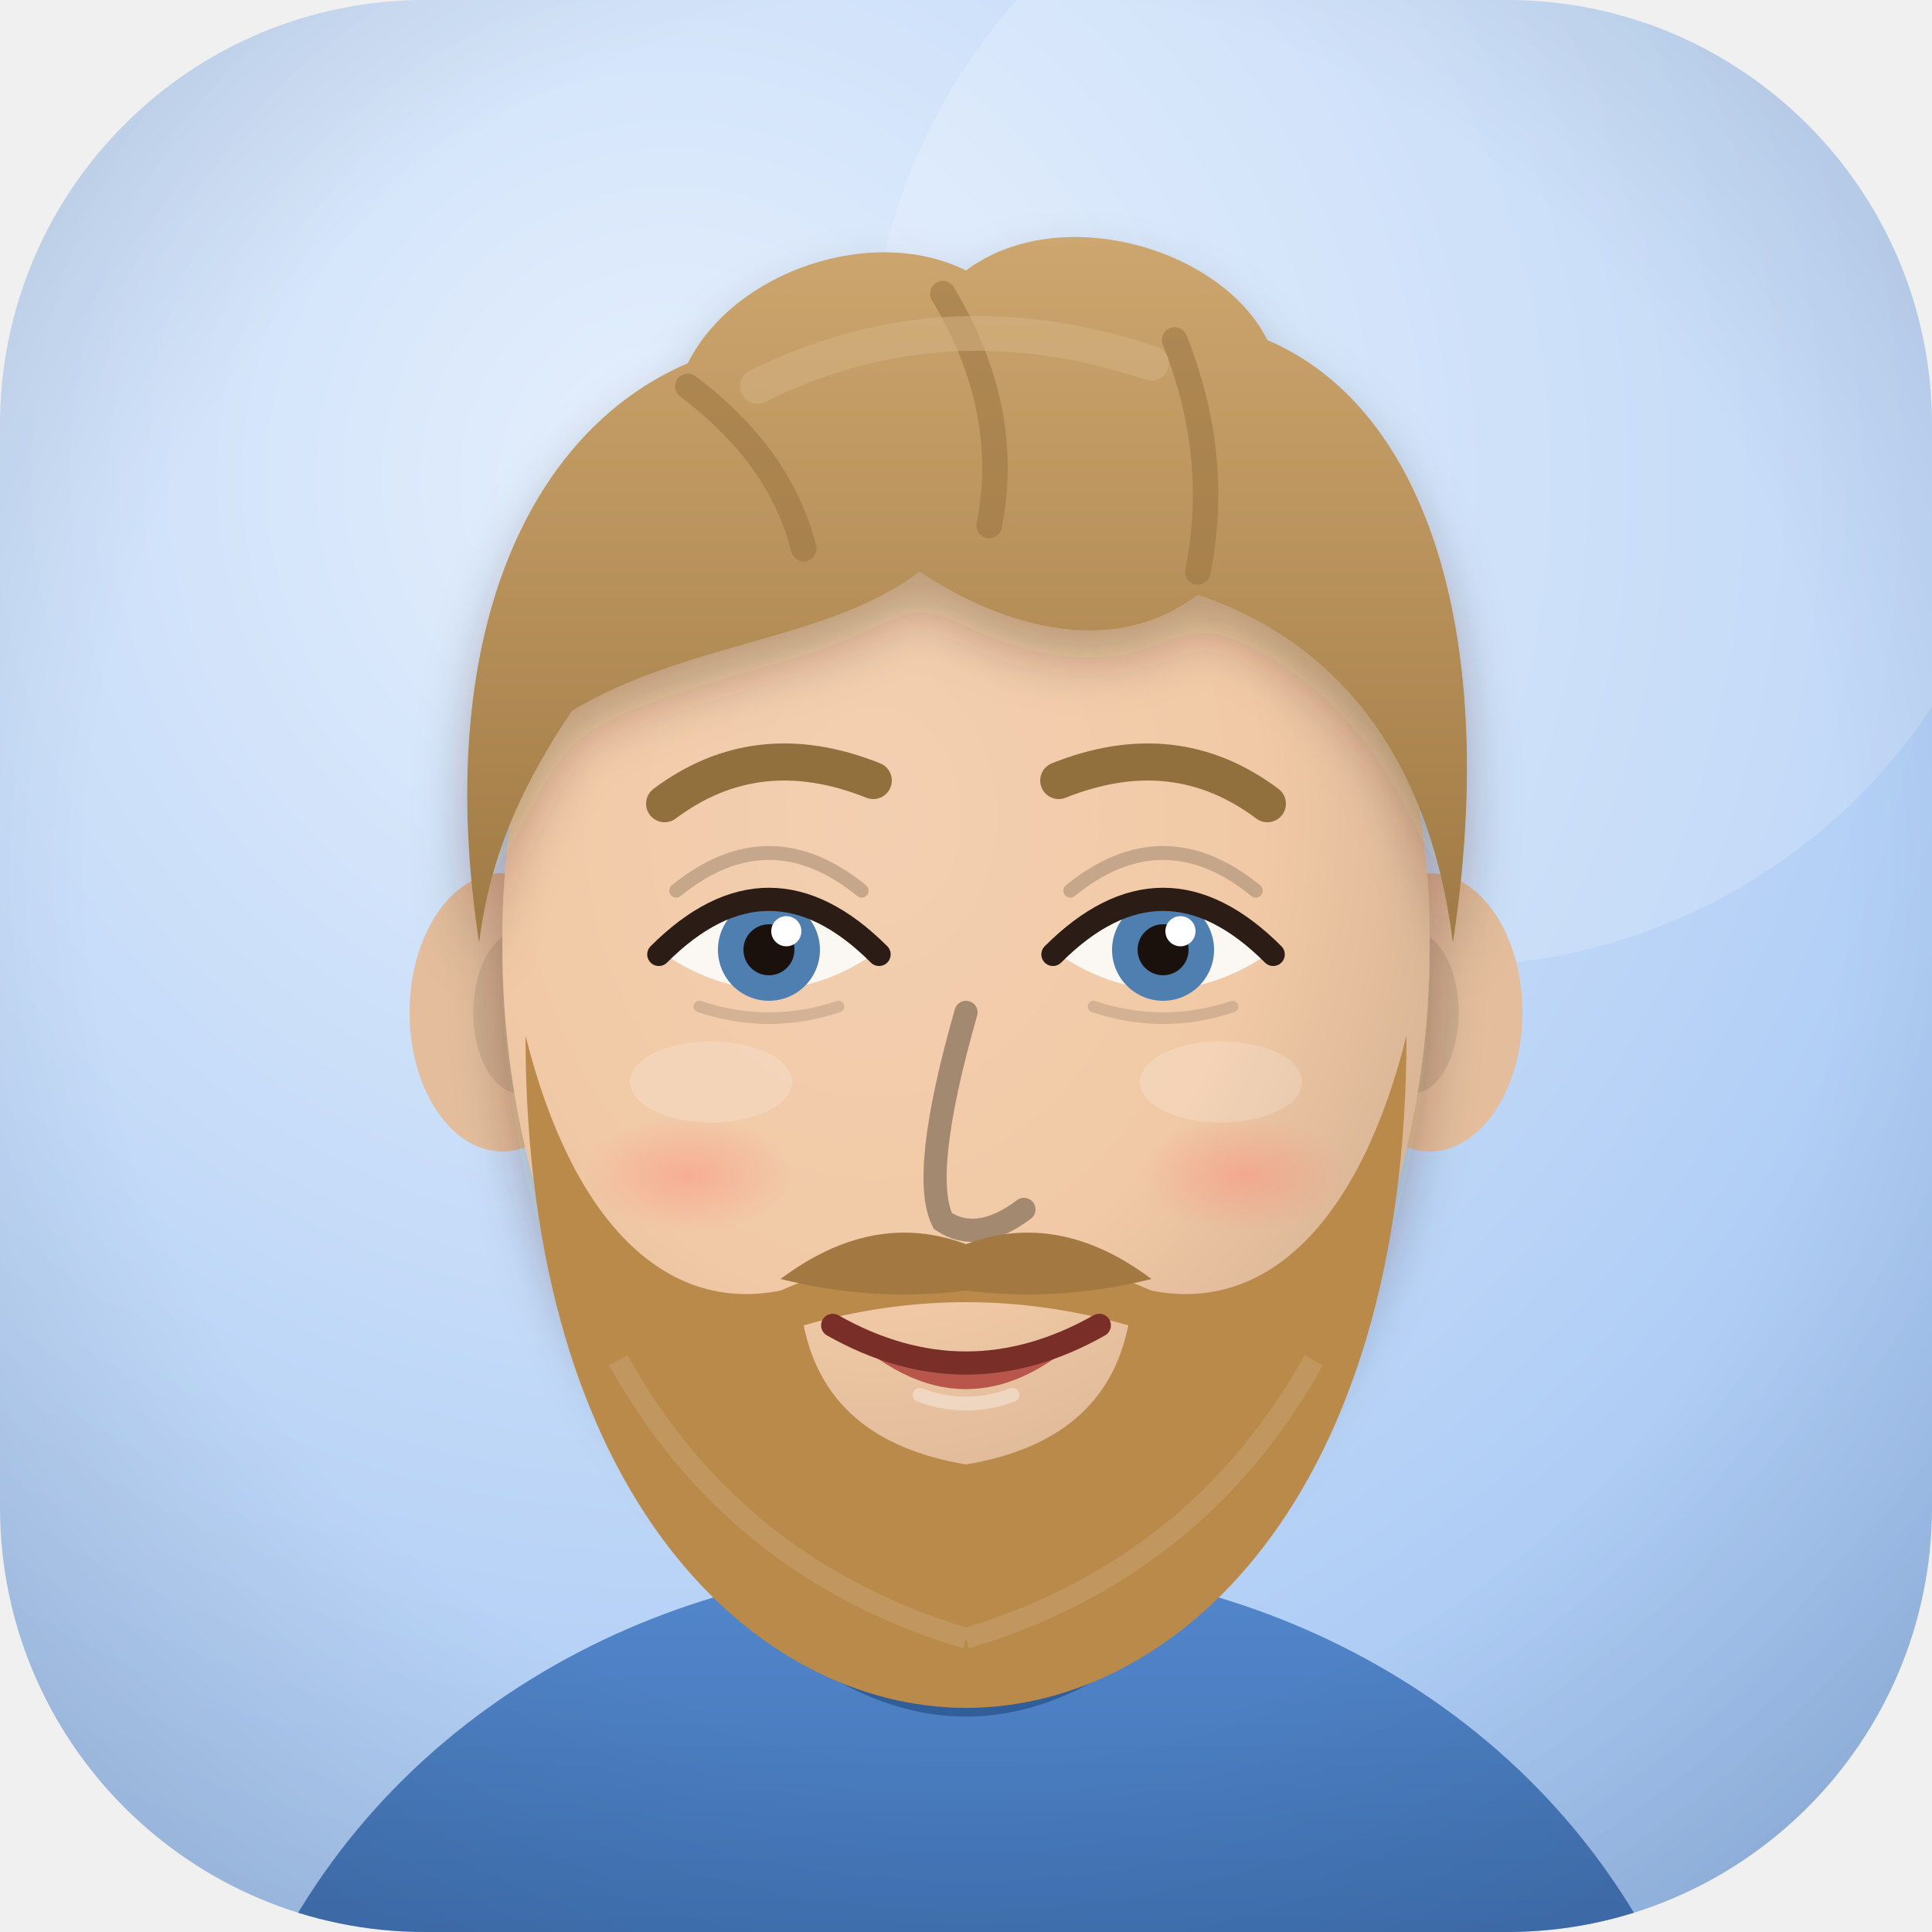
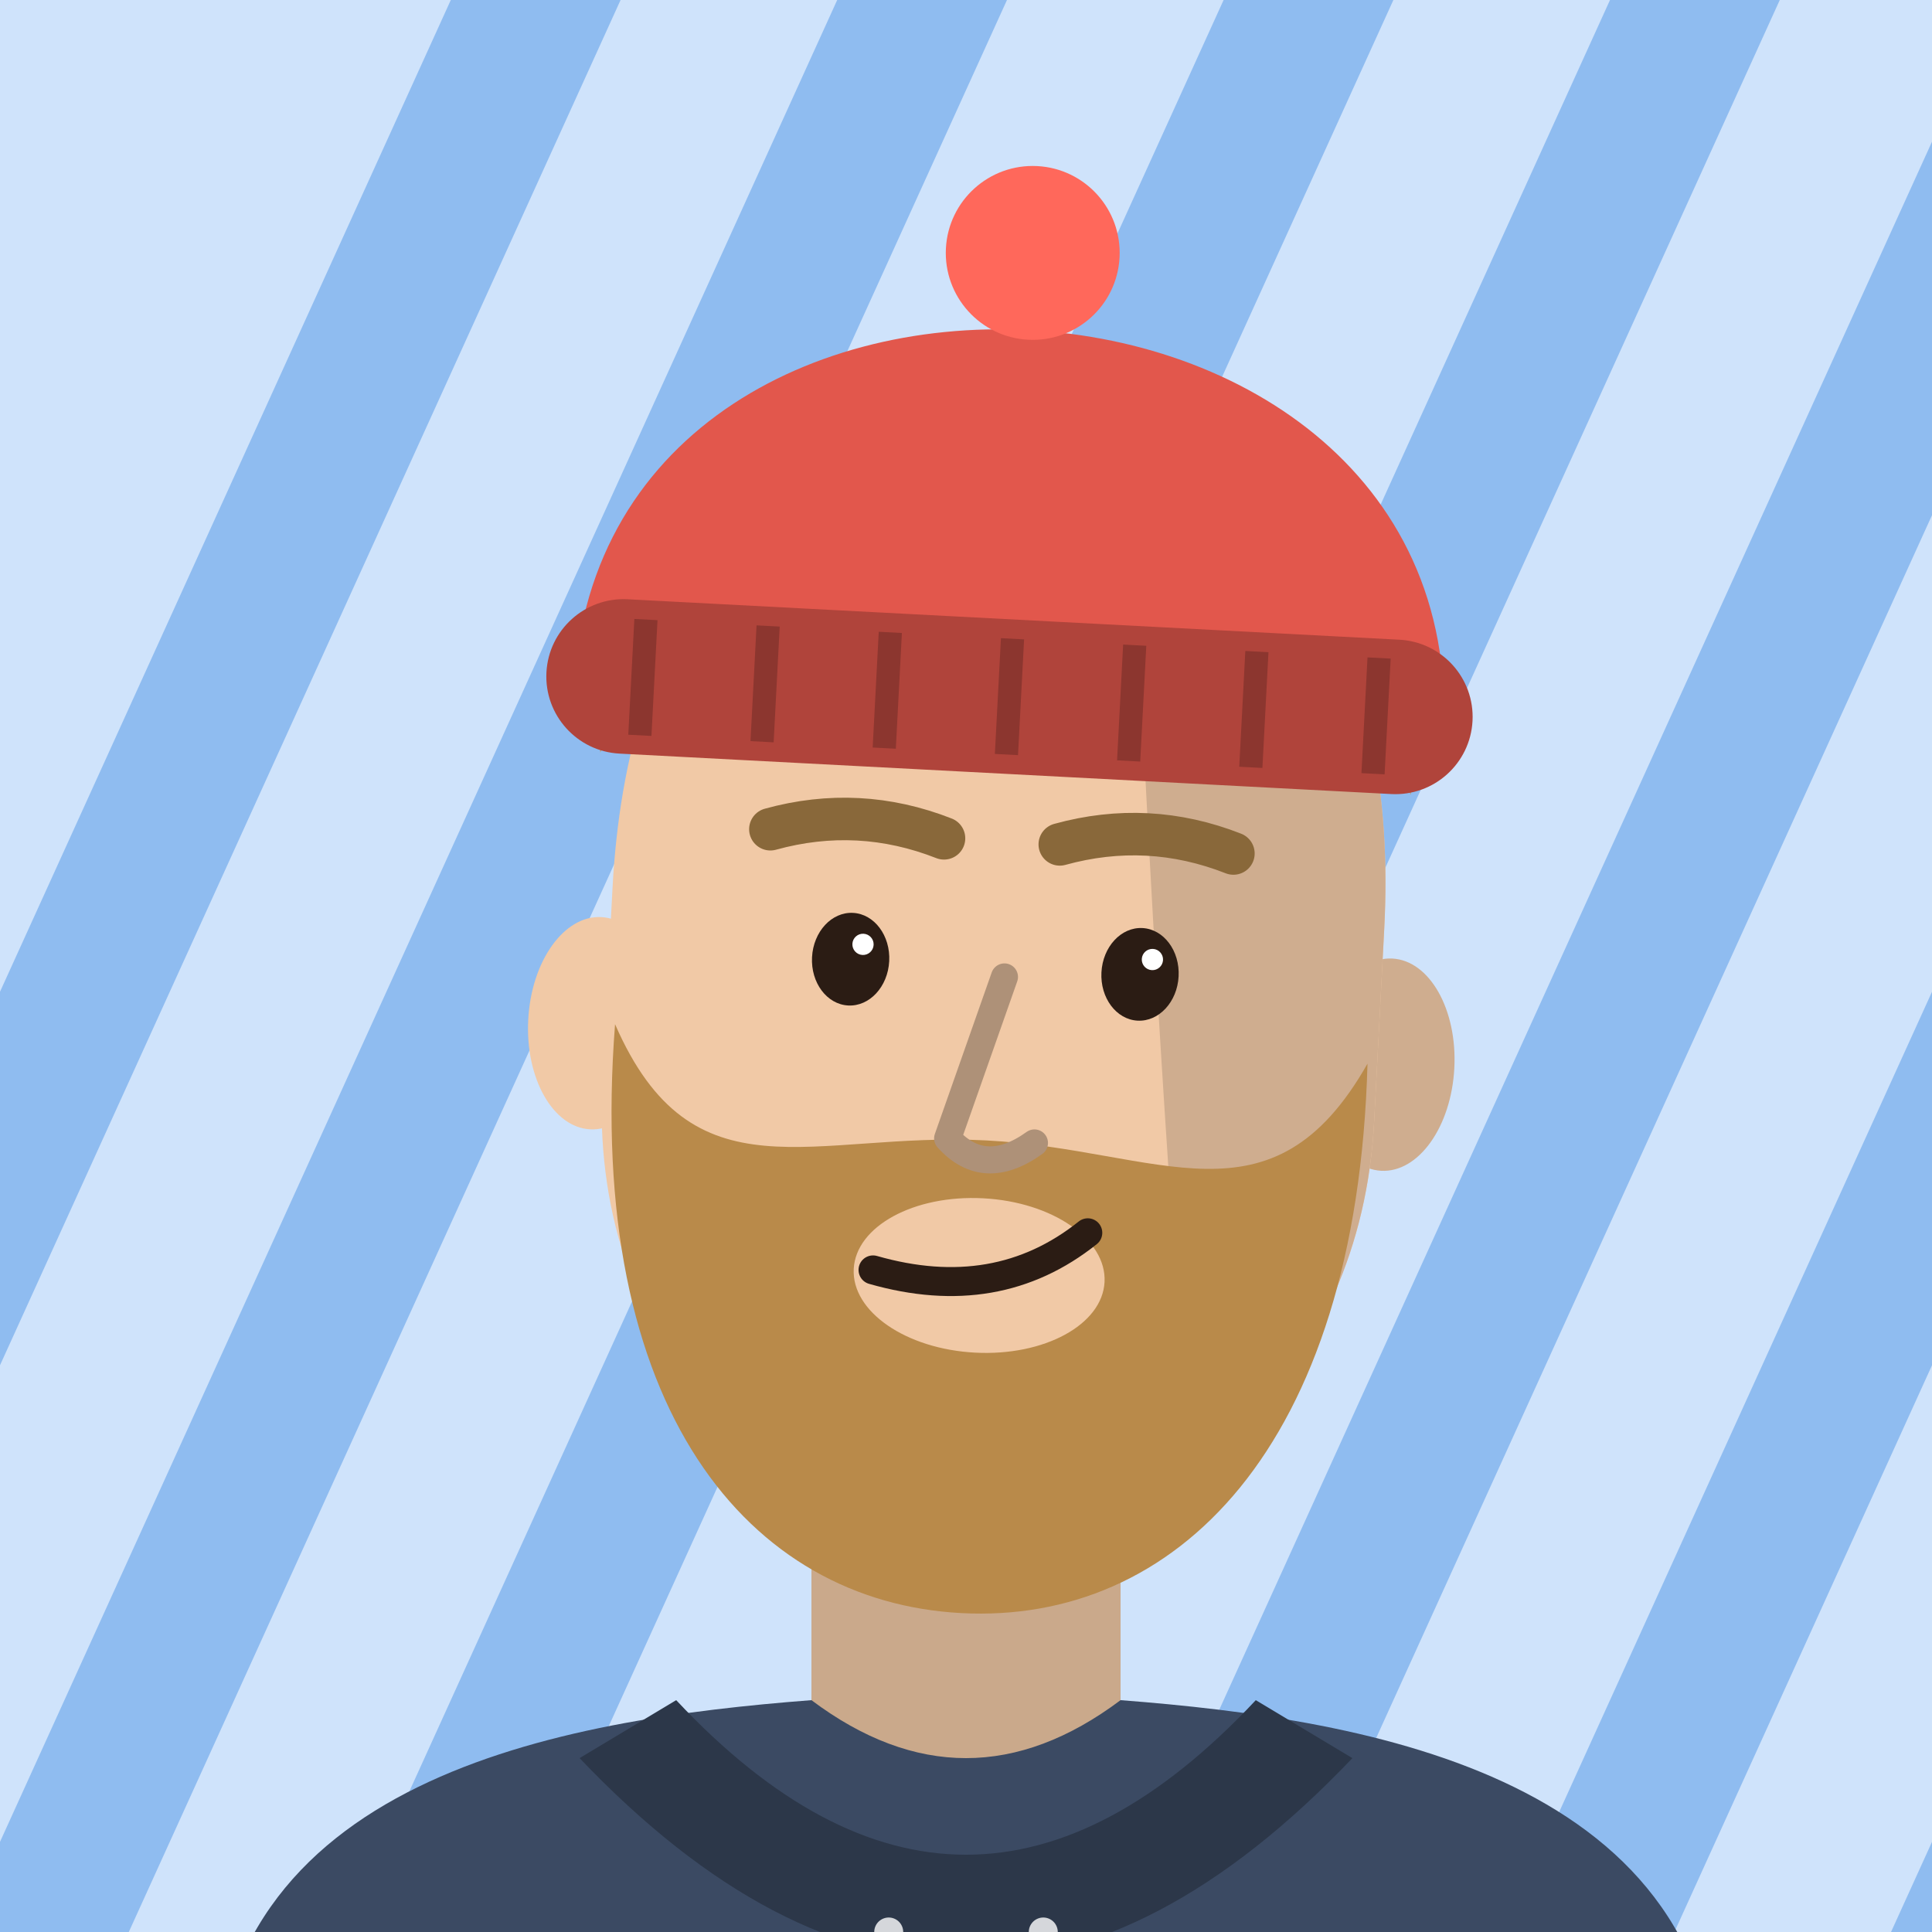
- <svg xmlns="http://www.w3.org/2000/svg" viewBox="0 0 200 200" width="200" height="200">
+ <svg xmlns="http://www.w3.org/2000/svg" viewBox="0 0 200 200">
  <defs>
-     <radialGradient id="p12bg" cx="0.35" cy="0.25" r="0.9">
-       <stop offset="0" stop-color="#e6f0fd" stop-opacity="1" />
-       <stop offset="1" stop-color="#9fc3f3" stop-opacity="1" />
-     </radialGradient>
-     <radialGradient id="p12sk" cx="0.4" cy="0.35" r="0.7">
-       <stop offset="0" stop-color="#f3cfb1" stop-opacity="1" />
-       <stop offset="0.6" stop-color="#f1c9a6" stop-opacity="1" />
-       <stop offset="1" stop-color="#d4b192" stop-opacity="1" />
-     </radialGradient>
-     <linearGradient id="p12nk" x1="0" y1="0" x2="0" y2="1">
-       <stop offset="0" stop-color="#c6a588" stop-opacity="1" />
-       <stop offset="1" stop-color="#e5bf9e" stop-opacity="1" />
-     </linearGradient>
-     <linearGradient id="p12hr" x1="0" y1="0" x2="0" y2="1">
-       <stop offset="0" stop-color="#cda66f" stop-opacity="1" />
-       <stop offset="1" stop-color="#a07a44" stop-opacity="1" />
-     </linearGradient>
-     <linearGradient id="p12cl" x1="0" y1="0" x2="0" y2="1">
-       <stop offset="0" stop-color="#5286ca" stop-opacity="1" />
-       <stop offset="1" stop-color="#3666a7" stop-opacity="1" />
-     </linearGradient>
-     <radialGradient id="p12bl" cx="0.5" cy="0.5" r="0.5">
-       <stop offset="0" stop-color="#ff8b7a" stop-opacity="0.45" />
-       <stop offset="1" stop-color="#ff8b7a" stop-opacity="0" />
-     </radialGradient>
-     <radialGradient id="p12vg" cx="0.5" cy="0.45" r="0.75">
-       <stop offset="0.6" stop-color="#000" stop-opacity="0" />
-       <stop offset="1" stop-color="#000" stop-opacity="0.16" />
-     </radialGradient>
-     <clipPath id="p12cp">
-       <rect width="200" height="200" rx="44" />
+     <clipPath id="c1296501044">
+       <path d="M100 36 C128 36 140 56 140 84 L140 104 C140 130 122 148 100 148 C78 148 60 130 60 104 L60 84 C60 56 72 36 100 36 Z" />
    </clipPath>
-     <filter id="p12rm" x="-20%" y="-20%" width="140%" height="140%">
-       <feDropShadow dx="0" dy="2.5" stdDeviation="2.2" flood-color="#2b1a10" flood-opacity="0.28" />
-     </filter>
+     <clipPath id="c1296501044f">
+       <rect width="200" height="200" />
+     </clipPath>
  </defs>
-   <g clip-path="url(#p12cp)">
-     <rect width="200" height="200" fill="url(#p12bg)" />
-     <circle cx="150" cy="40" r="60" fill="#fff" opacity="0.18" />
-     <g transform="translate(100 112) scale(1.2) translate(-100 -104)">
-       <path d="M34 200 C38 170 60 152 84 147 L116 147 C140 152 162 170 166 200 Z" fill="url(#p12cl)" />
-       <path d="M84 150 Q100 164 116 150" stroke="#315e99" stroke-width="3.5" fill="none" stroke-linecap="round" />
-       <path d="M86 130 L86 152 Q100 160 114 152 L114 130 Z" fill="url(#p12nk)" />
-       <path d="M86 140 Q100 150 114 140 L114 134 Q100 144 86 134 Z" fill="#b5977d" opacity="0.35" />
-       <ellipse cx="60" cy="98" rx="8" ry="12" fill="#e3bd9c" />
-       <ellipse cx="61.5" cy="98" rx="4" ry="7" fill="#c1a185" opacity="0.6" />
-       <ellipse cx="140" cy="98" rx="8" ry="12" fill="#e3bd9c" />
-       <ellipse cx="138.5" cy="98" rx="4" ry="7" fill="#c1a185" opacity="0.6" />
-       <path d="M100 46 C126 46 140 64 140 92 C140 122 124 146 100 146 C76 146 60 122 60 92 C60 64 74 46 100 46 Z" fill="url(#p12sk)" filter="url(#p12rm)" />
-       <path d="M66 118 C72 138 86 146 100 146 C114 146 128 138 134 118 C126 136 114 142 100 142 C86 142 74 136 66 118 Z" fill="#c1a185" opacity="0.35" />
-       <ellipse cx="78" cy="104" rx="7" ry="3.5" fill="#fff" opacity="0.18" />
-       <ellipse cx="122" cy="104" rx="7" ry="3.5" fill="#fff" opacity="0.18" />
-       <ellipse cx="76" cy="112" rx="9" ry="5" fill="url(#p12bl)" />
-       <ellipse cx="124" cy="112" rx="9" ry="5" fill="url(#p12bl)" />
-       <path d="M74 80 Q82 74 92 78" stroke="#92703e" stroke-width="3.2" fill="none" stroke-linecap="round" />
-       <path d="M126 80 Q118 74 108 78" stroke="#92703e" stroke-width="3.2" fill="none" stroke-linecap="round" />
-       <path d="M74 93 Q83 84 92 93 Q83 99 74 93 Z" fill="#fbf8f4" />
-       <circle cx="83" cy="92.6" r="4.4" fill="#4f7fb0" />
-       <circle cx="83" cy="92.6" r="2.2" fill="#1a110c" />
-       <circle cx="84.5" cy="91" r="1.3" fill="#fff" />
-       <path d="M73.5 93 Q83 83.5 92.5 93" stroke="#2b1d16" stroke-width="2" fill="none" stroke-linecap="round" />
-       <path d="M75 87.5 Q83 81 91 87.5" stroke="#a98d74" stroke-width="1.2" fill="none" opacity="0.6" stroke-linecap="round" />
-       <path d="M77 97.5 Q83 99.5 89 97.5" stroke="#b5977d" stroke-width="1" fill="none" opacity="0.5" stroke-linecap="round" />
-       <path d="M108 93 Q117 84 126 93 Q117 99 108 93 Z" fill="#fbf8f4" />
-       <circle cx="117" cy="92.6" r="4.4" fill="#4f7fb0" />
-       <circle cx="117" cy="92.6" r="2.2" fill="#1a110c" />
-       <circle cx="118.5" cy="91" r="1.3" fill="#fff" />
-       <path d="M107.5 93 Q117 83.5 126.5 93" stroke="#2b1d16" stroke-width="2" fill="none" stroke-linecap="round" />
-       <path d="M109 87.5 Q117 81 125 87.5" stroke="#a98d74" stroke-width="1.2" fill="none" opacity="0.6" stroke-linecap="round" />
-       <path d="M111 97.5 Q117 99.5 123 97.5" stroke="#b5977d" stroke-width="1" fill="none" opacity="0.5" stroke-linecap="round" />
-       <path d="M100 98 Q96 112 98 116 Q101 118 105 115" stroke="#a48971" stroke-width="2" fill="none" stroke-linecap="round" />
-       <path d="M62 100 C62 140 82 158 100 158 C118 158 138 140 138 100 C134 116 126 124 116 122 Q100 115 84 122 C74 124 66 116 62 100 Z M86 125 Q100 121 114 125 Q112 135 100 137 Q88 135 86 125 Z" fill="#b98a4a" fill-rule="evenodd" />
-       <path d="M84 121 Q92 115 100 118 Q108 115 116 121 Q108 123 100 122 Q92 123 84 121 Z" fill="#a37941" />
-       <path d="M70 128 Q80 146 100 152 M130 128 Q120 146 100 152" stroke="#cba777" stroke-width="1.8" fill="none" opacity="0.45" />
-       <path d="M89 125 Q100 131 111 125 Q100 136 89 125 Z" fill="#b9564b" />
-       <path d="M88.5 125 Q100 131.5 111.5 125" stroke="#7a2e28" stroke-width="2" fill="none" stroke-linecap="round" />
-       <path d="M96 131 Q100 132.5 104 131" stroke="#fff" stroke-width="1.2" fill="none" opacity="0.35" stroke-linecap="round" />
-       <g filter="url(#p12rm)">
-         <path d="M58 92 C54 66 62 48 76 42 C80 34 92 30 100 34 C108 28 122 32 126 40 C140 46 146 66 142 92 C140 76 132 66 120 62 C112 68 102 64 96 60 C88 66 76 66 66 72 C62 78 59 84 58 92 Z" fill="url(#p12hr)" />
-         <path d="M76 44 Q84 50 86 58 M98 36 Q104 46 102 56 M118 40 Q122 50 120 60" stroke="#9c7742" stroke-width="2.2" fill="none" stroke-linecap="round" opacity="0.6" />
-         <path d="M82 44 Q98 36 116 42" stroke="#d4b383" stroke-width="3" fill="none" stroke-linecap="round" opacity="0.55" />
+   <g clip-path="url(#c1296501044f)">
+     <rect width="200" height="200" fill="#cfe3fb" />
+     <g stroke="#8fbcf0" stroke-width="16">
+       <path d="M-40 210 L60 -10" />
+       <path d="M0 210 L100 -10" />
+       <path d="M40 210 L140 -10" />
+       <path d="M80 210 L180 -10" />
+       <path d="M120 210 L220 -10" />
+       <path d="M160 210 L260 -10" />
+       <path d="M200 210 L300 -10" />
+       <path d="M240 210 L340 -10" />
+     </g>
+     <g transform="translate(0 10)">
+       <path d="M84 132 L84 170 Q100 182 116 170 L116 132 Z" fill="#caa98b" />
+       <path d="M22 208 C22 174 58 168 84 166 Q100 178 116 166 C142 168 178 174 178 208 Z" fill="#3b4a63" />
+       <path d="M70 166 Q100 198 130 166 L140 172 Q100 214 60 172 Z" fill="#2c3749" />
+       <path d="M92 190 v24 M108 190 v24" stroke="#fff" stroke-width="3" stroke-linecap="round" opacity="0.8" />
+       <g transform="rotate(3 100 148)">
+         <ellipse cx="59" cy="98" rx="7" ry="11" fill="#f1c9a6" />
+         <ellipse cx="141" cy="98" rx="7" ry="11" fill="#cfad8f" />
+         <path d="M100 36 C128 36 140 56 140 84 L140 104 C140 130 122 148 100 148 C78 148 60 130 60 104 L60 84 C60 56 72 36 100 36 Z" fill="#f1c9a6" />
+         <g clip-path="url(#c1296501044)">
+           <path d="M108 0 L200 0 L200 200 L132 200 Q118 120 108 0 Z" fill="#cfad8f" />
+         </g>
+         <path d="M61 98 C60 138 78 157 100 157 C122 157 140 138 139 98 C130 116 118 108 100 108 C82 108 70 116 61 98 Z" fill="#b98a4a" />
+         <ellipse cx="100" cy="122" rx="13" ry="8" fill="#f1c9a6" />
+         <path d="M58 70 C56 28 144 28 142 70 C136 52 128 48 120 50 L114 44 L106 51 L100 44 L90 51 L82 45 C72 48 64 54 58 70 Z" fill="#c39553" />
+         <path d="M94 77 Q85 74 76 77" fill="none" stroke="#89683a" stroke-width="4.4" stroke-linecap="round" />
+         <path d="M106 77 Q115 74 124 77" fill="none" stroke="#89683a" stroke-width="4.4" stroke-linecap="round" />
+         <ellipse cx="85" cy="90" rx="4" ry="4.8" fill="#2b1c14" />
+         <circle cx="86.2" cy="88.4" r="1.1" fill="#fff" />
+         <ellipse cx="115" cy="90" rx="4" ry="4.8" fill="#2b1c14" />
+         <circle cx="116.2" cy="88.4" r="1.1" fill="#fff" />
+         <path d="M101 91 L96 108 Q100 112 105 108" fill="none" stroke="#ae9178" stroke-width="2.8" stroke-linecap="round" stroke-linejoin="round" />
+         <path d="M89 122 Q102 125 111 117" fill="none" stroke="#2b1c14" stroke-width="3" stroke-linecap="round" />
+         <path d="M55 66 C52 10 148 10 145 66 Z" fill="#e2574c" />
+         <rect x="52" y="54" width="96" height="16" rx="8" fill="#b0443b" />
+         <g stroke="#8c362f" stroke-width="2.4">
+           <path d="M62 56 v12" />
+           <path d="M74.667 56 v12" />
+           <path d="M87.333 56 v12" />
+           <path d="M100 56 v12" />
+           <path d="M112.667 56 v12" />
+           <path d="M125.333 56 v12" />
+           <path d="M138 56 v12" />
+         </g>
+         <circle cx="100" cy="16" r="9" fill="#ff685b" />
      </g>
    </g>
-     <rect width="200" height="200" fill="url(#p12vg)" />
  </g>
</svg>
